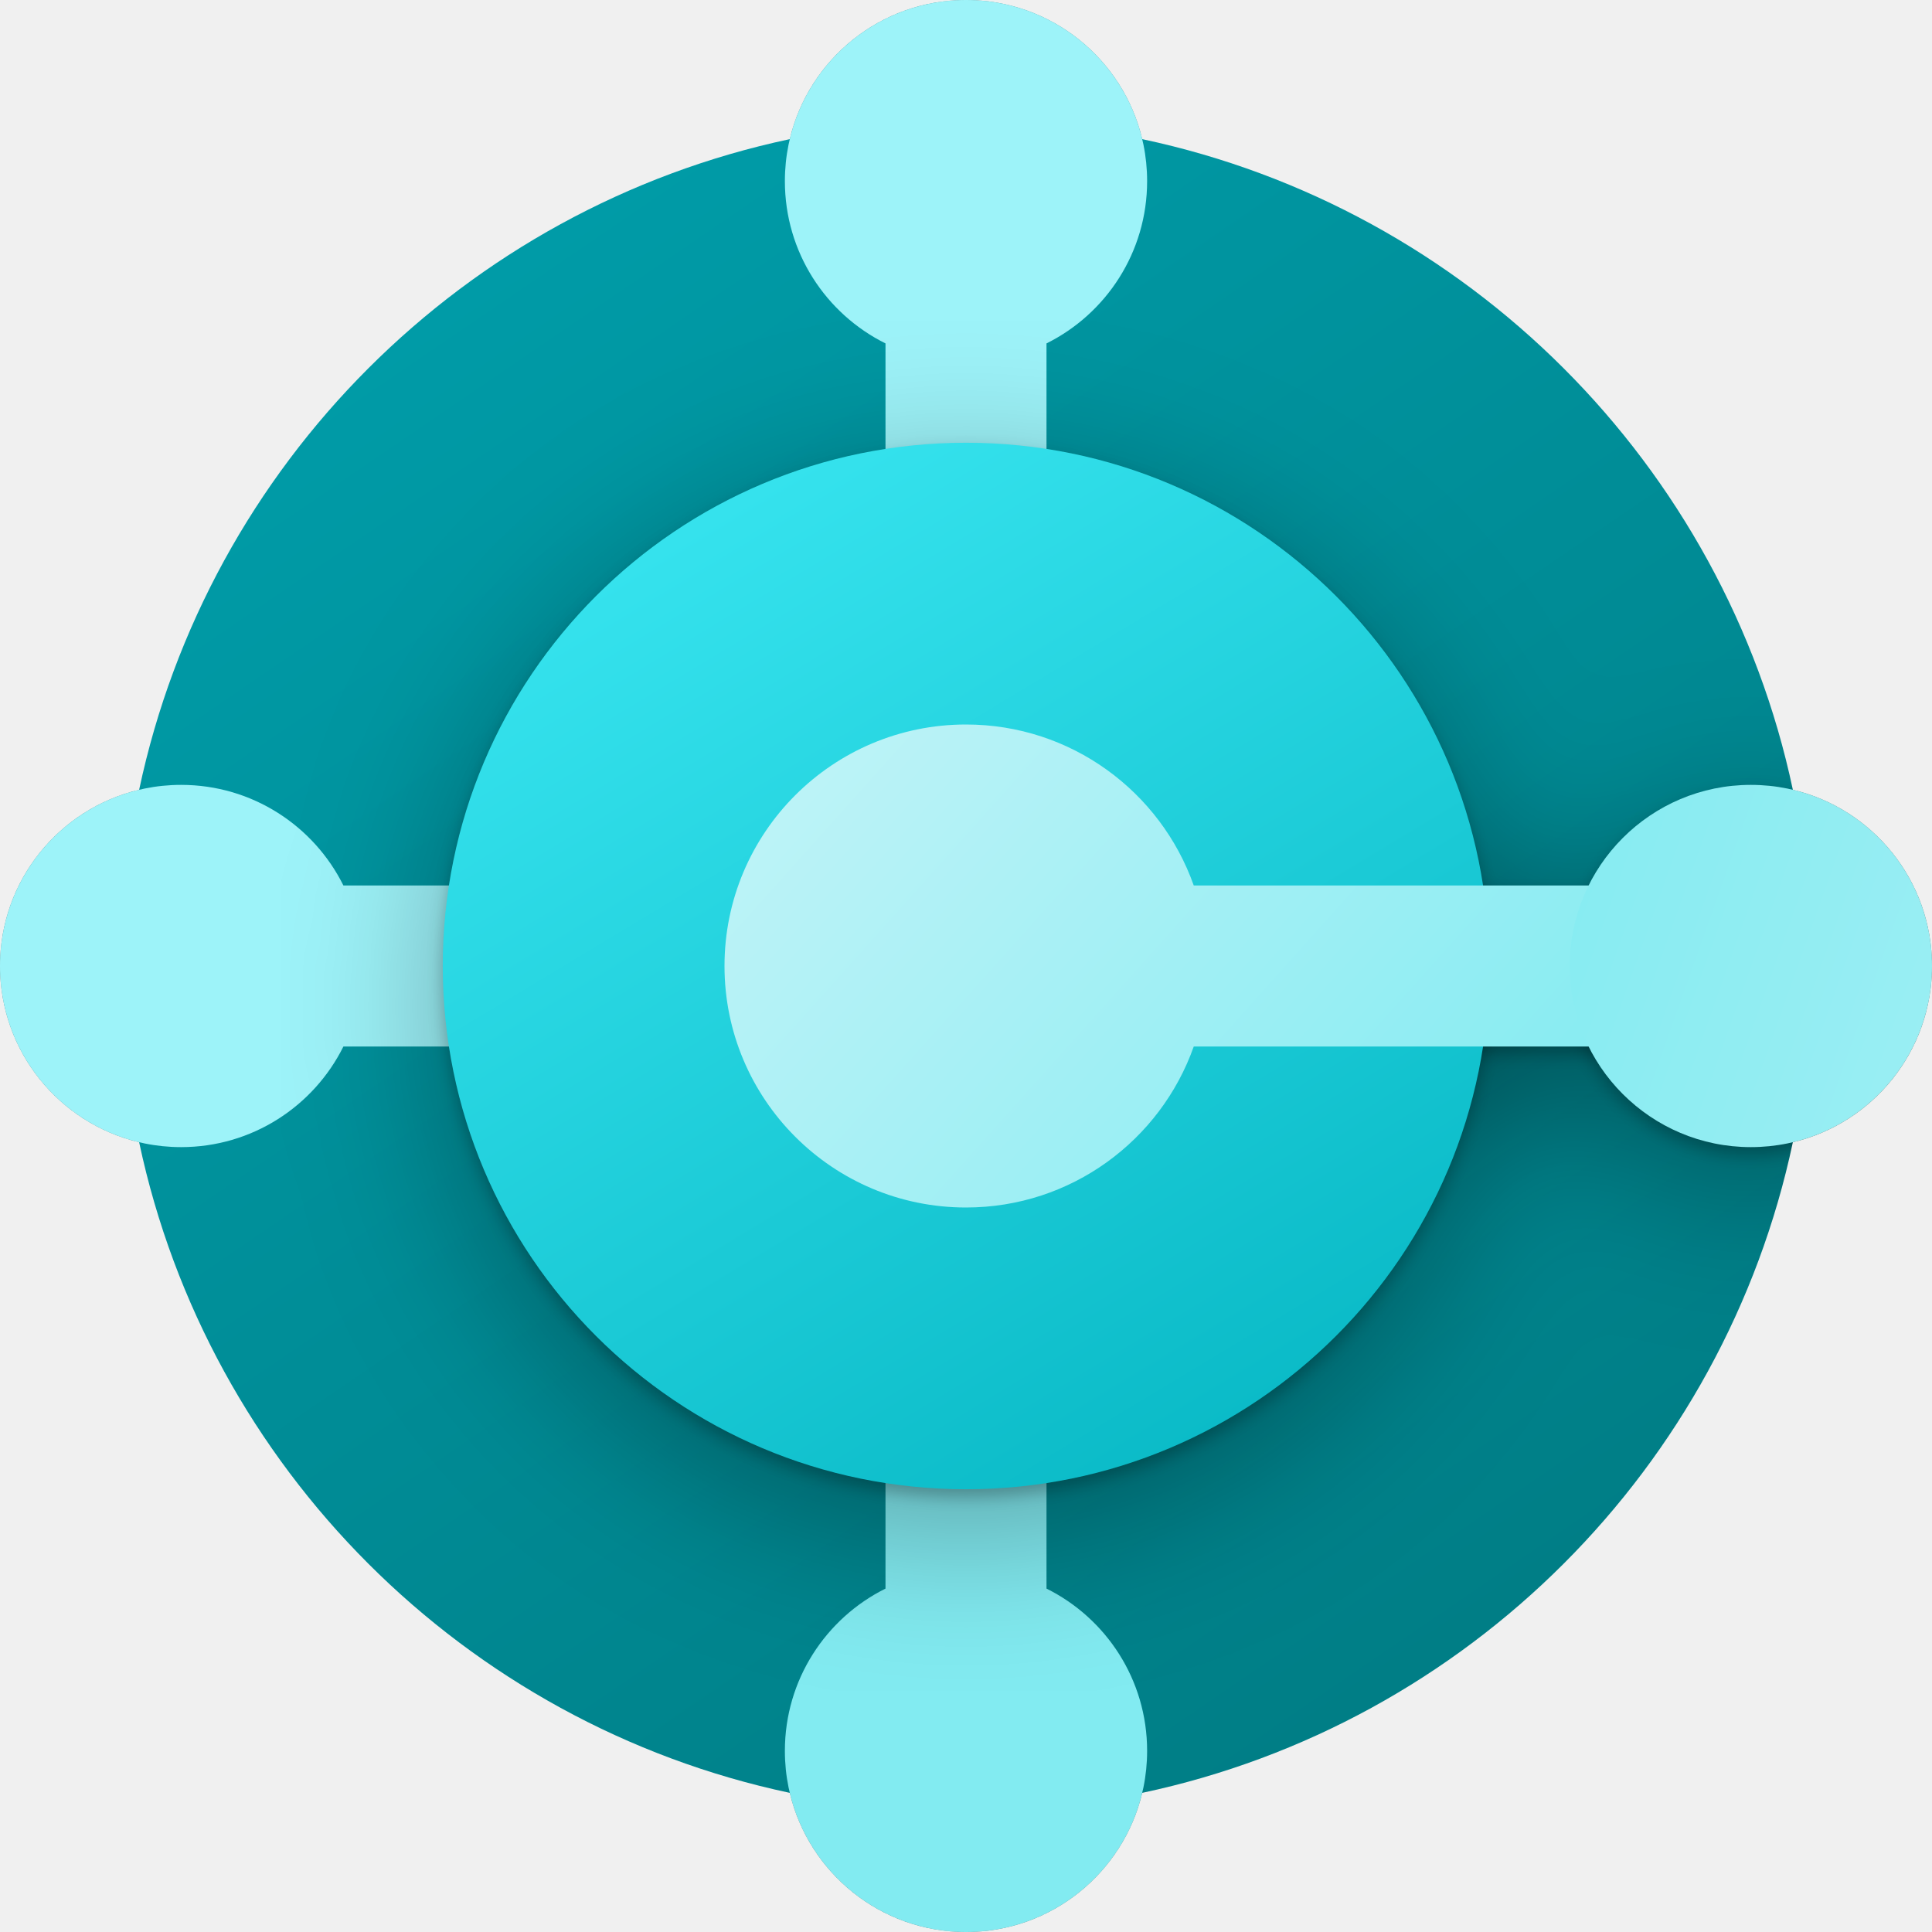
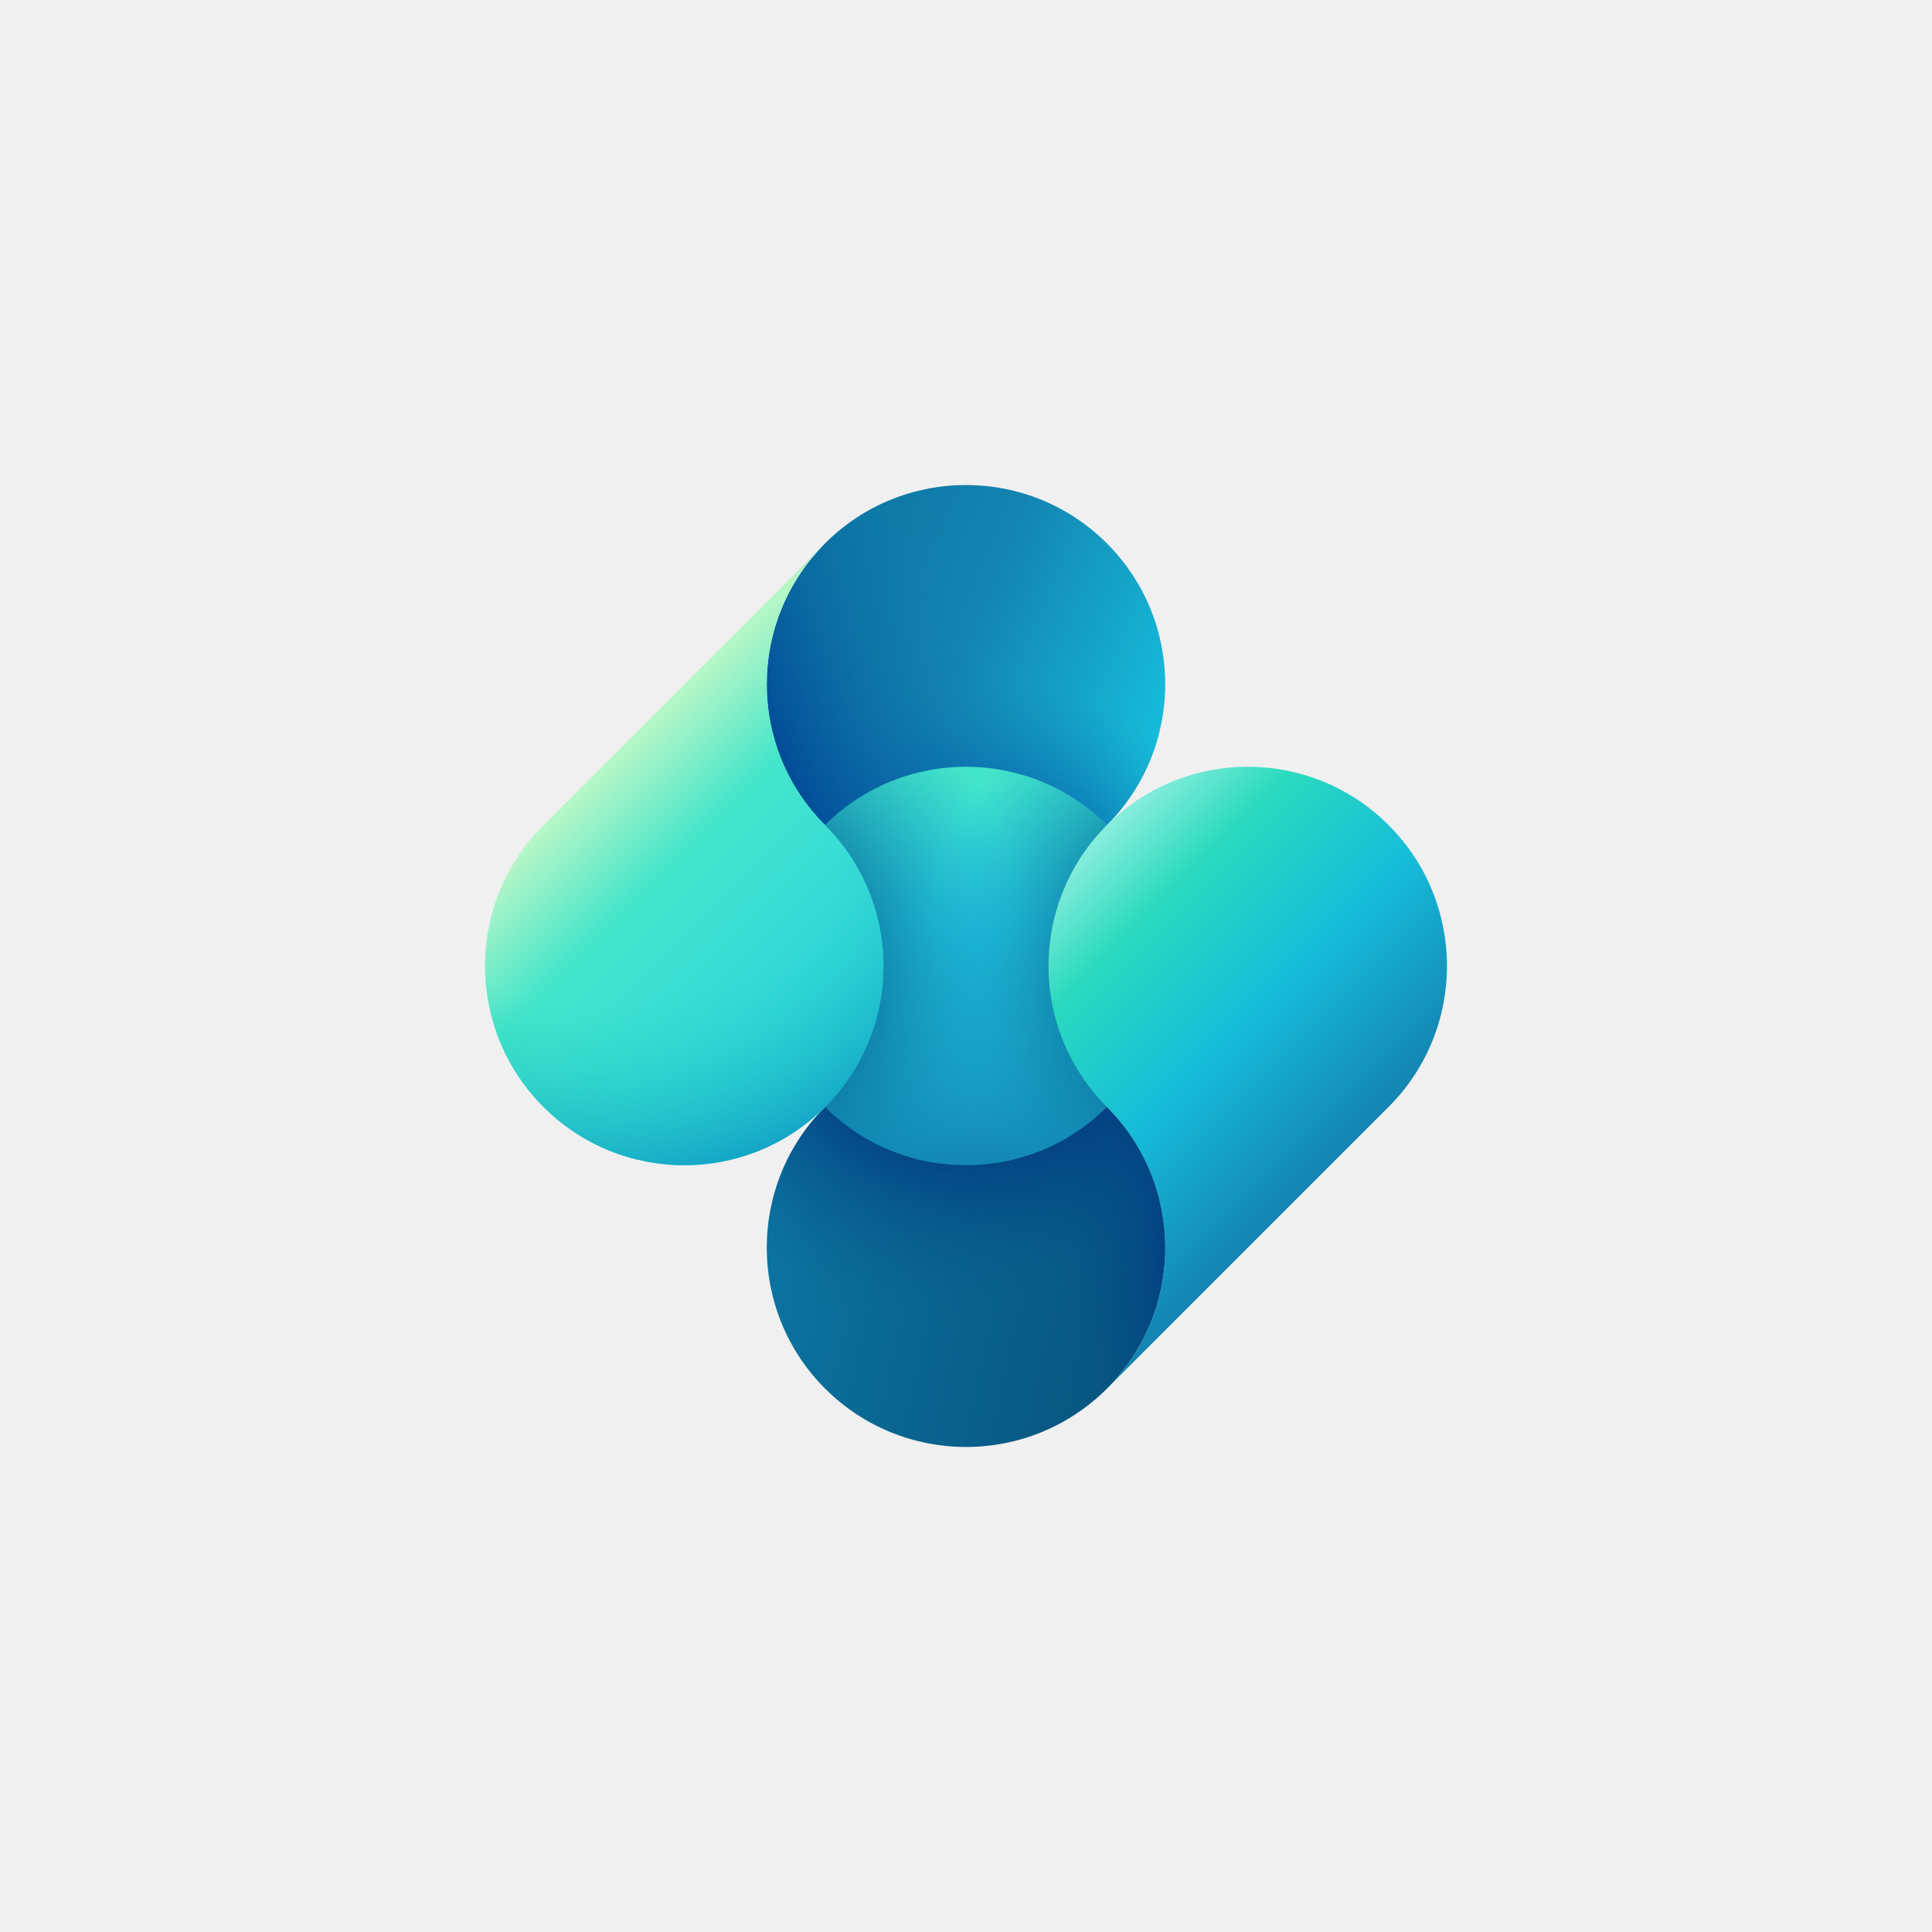
<svg xmlns="http://www.w3.org/2000/svg" width="96" height="96" viewBox="0 0 96 96" fill="none">
-   <g clip-path="url(#clip0)">
-     <mask id="mask0" mask-type="alpha" maskUnits="userSpaceOnUse" x="0" y="0" width="96" height="96">
-       <path fill-rule="evenodd" clip-rule="evenodd" d="M0 48C0 52.253 2.949 55.816 6.914 56.757C10.344 72.925 23.075 85.656 39.243 89.086C40.184 93.051 43.747 96 48 96C52.253 96 55.816 93.051 56.757 89.086C72.925 85.656 85.656 72.925 89.086 56.757C93.05 55.816 96 52.253 96 48C96 43.748 93.051 40.184 89.086 39.243C85.657 23.075 72.925 10.344 56.757 6.914C55.816 2.949 52.253 0 48 0C43.747 0 40.184 2.949 39.243 6.914C23.075 10.344 10.344 23.075 6.914 39.243C2.949 40.184 0 43.747 0 48Z" fill="#8DF7DB" />
-     </mask>
-     <g mask="url(#mask0)">
-       <circle cx="48" cy="48" r="48" fill="url(#paint0_linear)" />
-       <path fill-rule="evenodd" clip-rule="evenodd" d="M52 17.064C54.963 15.592 57 12.534 57 9C57 4.029 52.971 0 48 0C43.029 0 39 4.029 39 9C39 12.534 41.036 15.592 44 17.064V23H52V17.064Z" fill="#9DF3F9" />
-       <path fill-rule="evenodd" clip-rule="evenodd" d="M44 78.936C41.037 80.408 39 83.466 39 87C39 91.971 43.029 96 48 96C52.971 96 57 91.971 57 87C57 83.466 54.963 80.408 52 78.936L52 73L44 73L44 78.936Z" fill="#82EBF1" />
-       <path fill-rule="evenodd" clip-rule="evenodd" d="M17.064 44C15.592 41.037 12.534 39 9 39C4.029 39 -6.10673e-07 43.029 -3.93402e-07 48C-1.76132e-07 52.971 4.029 57 9 57C12.534 57 15.592 54.963 17.064 52L23 52L23 44L17.064 44Z" fill="#9DF3F9" />
-       <g filter="url(#filter0_f)">
-         <circle cx="48" cy="50" r="26" fill="black" fill-opacity="0.32" />
-         <path fill-rule="evenodd" clip-rule="evenodd" d="M59.317 54C57.67 58.661 53.225 62 48 62C41.373 62 36 56.627 36 50C36 43.373 41.373 38 48 38C53.225 38 57.67 41.339 59.317 46H80V54H59.317Z" fill="black" fill-opacity="0.32" />
-         <path d="M87 59C82.029 59 78 54.971 78 50C78 45.03 82.029 41 87 41C91.971 41 96 45.03 96 50C96 54.971 91.971 59 87 59Z" fill="black" fill-opacity="0.32" />
-       </g>
-       <g filter="url(#filter1_f)">
-         <circle cx="48" cy="48.38" r="26" fill="black" fill-opacity="0.24" />
-         <path fill-rule="evenodd" clip-rule="evenodd" d="M59.317 52.38C57.67 57.041 53.225 60.38 48 60.38C41.373 60.38 36 55.008 36 48.38C36 41.753 41.373 36.38 48 36.38C53.225 36.38 57.67 39.719 59.317 44.38H80V52.38H59.317Z" fill="black" fill-opacity="0.24" />
-         <path d="M87 57.38C82.029 57.38 78 53.351 78 48.38C78 43.41 82.029 39.38 87 39.38C91.971 39.38 96 43.41 96 48.38C96 53.351 91.971 57.38 87 57.38Z" fill="black" fill-opacity="0.24" />
-       </g>
-       <circle cx="48" cy="48" r="26" fill="url(#paint1_linear)" />
-       <path fill-rule="evenodd" clip-rule="evenodd" d="M59.317 52C57.67 56.661 53.225 60 48 60C41.373 60 36 54.627 36 48C36 41.373 41.373 36 48 36C53.225 36 57.67 39.339 59.317 44H80V52H59.317Z" fill="url(#paint2_linear)" />
-       <path d="M87 57C82.029 57 78 52.971 78 48C78 43.03 82.029 39 87 39C91.971 39 96 43.03 96 48C96 52.971 91.971 57 87 57Z" fill="url(#paint3_linear)" />
+   <g clip-path="url(#clip0_3989_14887)">
+     <g clip-path="url(#clip1_3989_14887)">
+       <path d="M41 41C44.866 44.866 51.134 44.866 55 41C58.866 37.134 58.866 30.866 55 27C51.134 23.134 44.866 23.134 41 27C37.134 30.866 37.134 37.134 41 41Z" fill="url(#paint0_linear_3989_14887)" />
+       <path d="M41 41C44.866 44.866 51.134 44.866 55 41C58.866 37.134 58.866 30.866 55 27C51.134 23.134 44.866 23.134 41 27C37.134 30.866 37.134 37.134 41 41Z" fill="url(#paint1_radial_3989_14887)" />
+       <path d="M41 41C44.866 44.866 51.134 44.866 55 41C58.866 37.134 58.866 30.866 55 27C51.134 23.134 44.866 23.134 41 27C37.134 30.866 37.134 37.134 41 41Z" fill="url(#paint2_linear_3989_14887)" />
+       <path d="M55 55C51.134 51.134 44.866 51.134 41 55C37.134 58.866 37.134 65.134 41 69C44.866 72.866 51.134 72.866 55 69C58.866 65.134 58.866 58.866 55 55Z" fill="url(#paint3_linear_3989_14887)" />
+       <path d="M55 55C51.134 51.134 44.866 51.134 41 55C37.134 58.866 37.134 65.134 41 69C44.866 72.866 51.134 72.866 55 69C58.866 65.134 58.866 58.866 55 55Z" fill="url(#paint4_linear_3989_14887)" />
+       <path d="M55 55C51.134 51.134 44.866 51.134 41 55C37.134 58.866 37.134 65.134 41 69C44.866 72.866 51.134 72.866 55 69C58.866 65.134 58.866 58.866 55 55Z" fill="url(#paint5_radial_3989_14887)" />
+       <path d="M41 55C44.866 58.866 51.134 58.866 55 55C58.866 51.134 58.866 44.866 55 41C51.134 37.134 44.866 37.134 41 41C37.134 44.866 37.134 51.134 41 55Z" fill="url(#paint6_linear_3989_14887)" />
+       <path d="M41 55C44.866 58.866 51.134 58.866 55 55C58.866 51.134 58.866 44.866 55 41C51.134 37.134 44.866 37.134 41 41C37.134 44.866 37.134 51.134 41 55Z" fill="url(#paint7_radial_3989_14887)" />
+       <path d="M41 55C44.866 58.866 51.134 58.866 55 55C58.866 51.134 58.866 44.866 55 41C51.134 37.134 44.866 37.134 41 41C37.134 44.866 37.134 51.134 41 55Z" fill="url(#paint8_radial_3989_14887)" />
+       <path d="M27 41L41 27C37.134 30.866 37.134 37.134 41 41C44.866 44.866 44.866 51.134 41 55C37.134 58.866 30.866 58.866 27 55C23.134 51.134 23.134 44.866 27 41Z" fill="url(#paint9_linear_3989_14887)" />
+       <path d="M27 41L41 27C37.134 30.866 37.134 37.134 41 41C44.866 44.866 44.866 51.134 41 55C37.134 58.866 30.866 58.866 27 55C23.134 51.134 23.134 44.866 27 41Z" fill="url(#paint10_radial_3989_14887)" />
+       <path d="M69 55L55 69C58.866 65.134 58.866 58.866 55 55C51.134 51.134 51.134 44.866 55 41C58.866 37.134 65.134 37.134 69 41C72.866 44.866 72.866 51.134 69 55Z" fill="url(#paint11_linear_3989_14887)" />
    </g>
  </g>
  <defs>
-     <filter id="filter0_f" x="14" y="16" width="90" height="68" filterUnits="userSpaceOnUse" color-interpolation-filters="sRGB">
-       <feFlood flood-opacity="0" result="BackgroundImageFix" />
-       <feBlend mode="normal" in="SourceGraphic" in2="BackgroundImageFix" result="shape" />
-       <feGaussianBlur stdDeviation="4" result="effect1_foregroundBlur" />
-     </filter>
-     <filter id="filter1_f" x="21.24" y="21.62" width="75.52" height="53.52" filterUnits="userSpaceOnUse" color-interpolation-filters="sRGB">
-       <feFlood flood-opacity="0" result="BackgroundImageFix" />
-       <feBlend mode="normal" in="SourceGraphic" in2="BackgroundImageFix" result="shape" />
-       <feGaussianBlur stdDeviation="0.38" result="effect1_foregroundBlur" />
-     </filter>
-     <linearGradient id="paint0_linear" x1="22.703" y1="11.351" x2="72.649" y2="84.649" gradientUnits="userSpaceOnUse">
-       <stop stop-color="#009CA8" />
-       <stop offset="1" stop-color="#007D85" />
+     <linearGradient id="paint0_linear_3989_14887" x1="39" y1="28.75" x2="57.5" y2="36.5" gradientUnits="userSpaceOnUse">
+       <stop stop-color="#0C74A1" />
+       <stop offset="0.468" stop-color="#1384B1" />
+       <stop offset="1" stop-color="#16BBDA" />
    </linearGradient>
-     <linearGradient id="paint1_linear" x1="31.784" y1="26.27" x2="66.162" y2="83.351" gradientUnits="userSpaceOnUse">
-       <stop stop-color="#36E3EE" />
-       <stop offset="1" stop-color="#00B1BE" />
+     <radialGradient id="paint1_radial_3989_14887" cx="0" cy="0" r="1" gradientUnits="userSpaceOnUse" gradientTransform="translate(48 48.0001) rotate(-90) scale(14.75 14.75)">
+       <stop offset="0.456" stop-color="#0057AA" />
+       <stop offset="1" stop-color="#1384B1" stop-opacity="0" />
+     </radialGradient>
+     <linearGradient id="paint2_linear_3989_14887" x1="48.5" y1="31" x2="37.25" y2="36" gradientUnits="userSpaceOnUse">
+       <stop stop-color="#1384B1" stop-opacity="0" />
+       <stop offset="1" stop-color="#004695" />
    </linearGradient>
-     <linearGradient id="paint2_linear" x1="31.135" y1="24" x2="75.243" y2="63.568" gradientUnits="userSpaceOnUse">
-       <stop stop-color="#D2F6F9" />
-       <stop offset="1" stop-color="#82EBF1" />
-       <stop offset="1" stop-color="#82EBF1" />
+     <linearGradient id="paint3_linear_3989_14887" x1="58.25" y1="63.75" x2="38.5" y2="59.5" gradientUnits="userSpaceOnUse">
+       <stop stop-color="#06517B" />
+       <stop offset="0.509" stop-color="#09638E" />
+       <stop offset="1" stop-color="#0C74A1" />
    </linearGradient>
-     <linearGradient id="paint3_linear" x1="96.973" y1="50.919" x2="72.324" y2="42.162" gradientUnits="userSpaceOnUse">
-       <stop stop-color="#9AEEF3" />
-       <stop offset="1" stop-color="#82EBF1" />
+     <linearGradient id="paint4_linear_3989_14887" x1="50.5" y1="62" x2="58.75" y2="60" gradientUnits="userSpaceOnUse">
+       <stop stop-color="#09638E" stop-opacity="0" />
+       <stop offset="1" stop-color="#003580" />
    </linearGradient>
-     <clipPath id="clip0">
-       <rect width="96" height="96" fill="white" />
+     <radialGradient id="paint5_radial_3989_14887" cx="0" cy="0" r="1" gradientUnits="userSpaceOnUse" gradientTransform="translate(48 47.9999) rotate(90) scale(18 18)">
+       <stop offset="0.423" stop-color="#003580" />
+       <stop offset="1" stop-color="#09638E" stop-opacity="0" />
+     </radialGradient>
+     <linearGradient id="paint6_linear_3989_14887" x1="46.25" y1="38.75" x2="46.5" y2="58.25" gradientUnits="userSpaceOnUse">
+       <stop stop-color="#43E5CA" />
+       <stop offset="0.372" stop-color="#26CFE8" />
+       <stop offset="1" stop-color="#1384B1" />
+     </linearGradient>
+     <radialGradient id="paint7_radial_3989_14887" cx="0" cy="0" r="1" gradientUnits="userSpaceOnUse" gradientTransform="translate(62 48) rotate(90) scale(16)">
+       <stop offset="0.4" stop-color="#09638E" />
+       <stop offset="1" stop-color="#119FC5" stop-opacity="0" />
+     </radialGradient>
+     <radialGradient id="paint8_radial_3989_14887" cx="0" cy="0" r="1" gradientUnits="userSpaceOnUse" gradientTransform="translate(34 48) rotate(90) scale(17)">
+       <stop offset="0.4" stop-color="#09638E" />
+       <stop offset="1" stop-color="#119FC5" stop-opacity="0" />
+     </radialGradient>
+     <linearGradient id="paint9_linear_3989_14887" x1="31.25" y1="37" x2="45.75" y2="51.5" gradientUnits="userSpaceOnUse">
+       <stop stop-color="#B6F6C7" />
+       <stop offset="0.278" stop-color="#43E5CA" />
+       <stop offset="1" stop-color="#26CFE8" />
+     </linearGradient>
+     <radialGradient id="paint10_radial_3989_14887" cx="0" cy="0" r="1" gradientUnits="userSpaceOnUse" gradientTransform="translate(29.75 37) rotate(65.4495) scale(22.2626 22.4074)">
+       <stop offset="0.585" stop-color="#2BDABE" stop-opacity="0" />
+       <stop offset="1" stop-color="#119FC5" />
+     </radialGradient>
+     <linearGradient id="paint11_linear_3989_14887" x1="55.5" y1="39" x2="70.25" y2="53.75" gradientUnits="userSpaceOnUse">
+       <stop stop-color="#9FF2E4" />
+       <stop offset="0.266" stop-color="#2BDABE" />
+       <stop offset="0.621" stop-color="#16BBDA" />
+       <stop offset="1" stop-color="#1384B1" />
+     </linearGradient>
+     <clipPath id="clip0_3989_14887">
+       <rect width="48" height="48" fill="white" transform="translate(24 24)" />
+     </clipPath>
+     <clipPath id="clip1_3989_14887">
+       <rect width="48" height="48" fill="white" transform="translate(24 24)" />
    </clipPath>
  </defs>
</svg>
